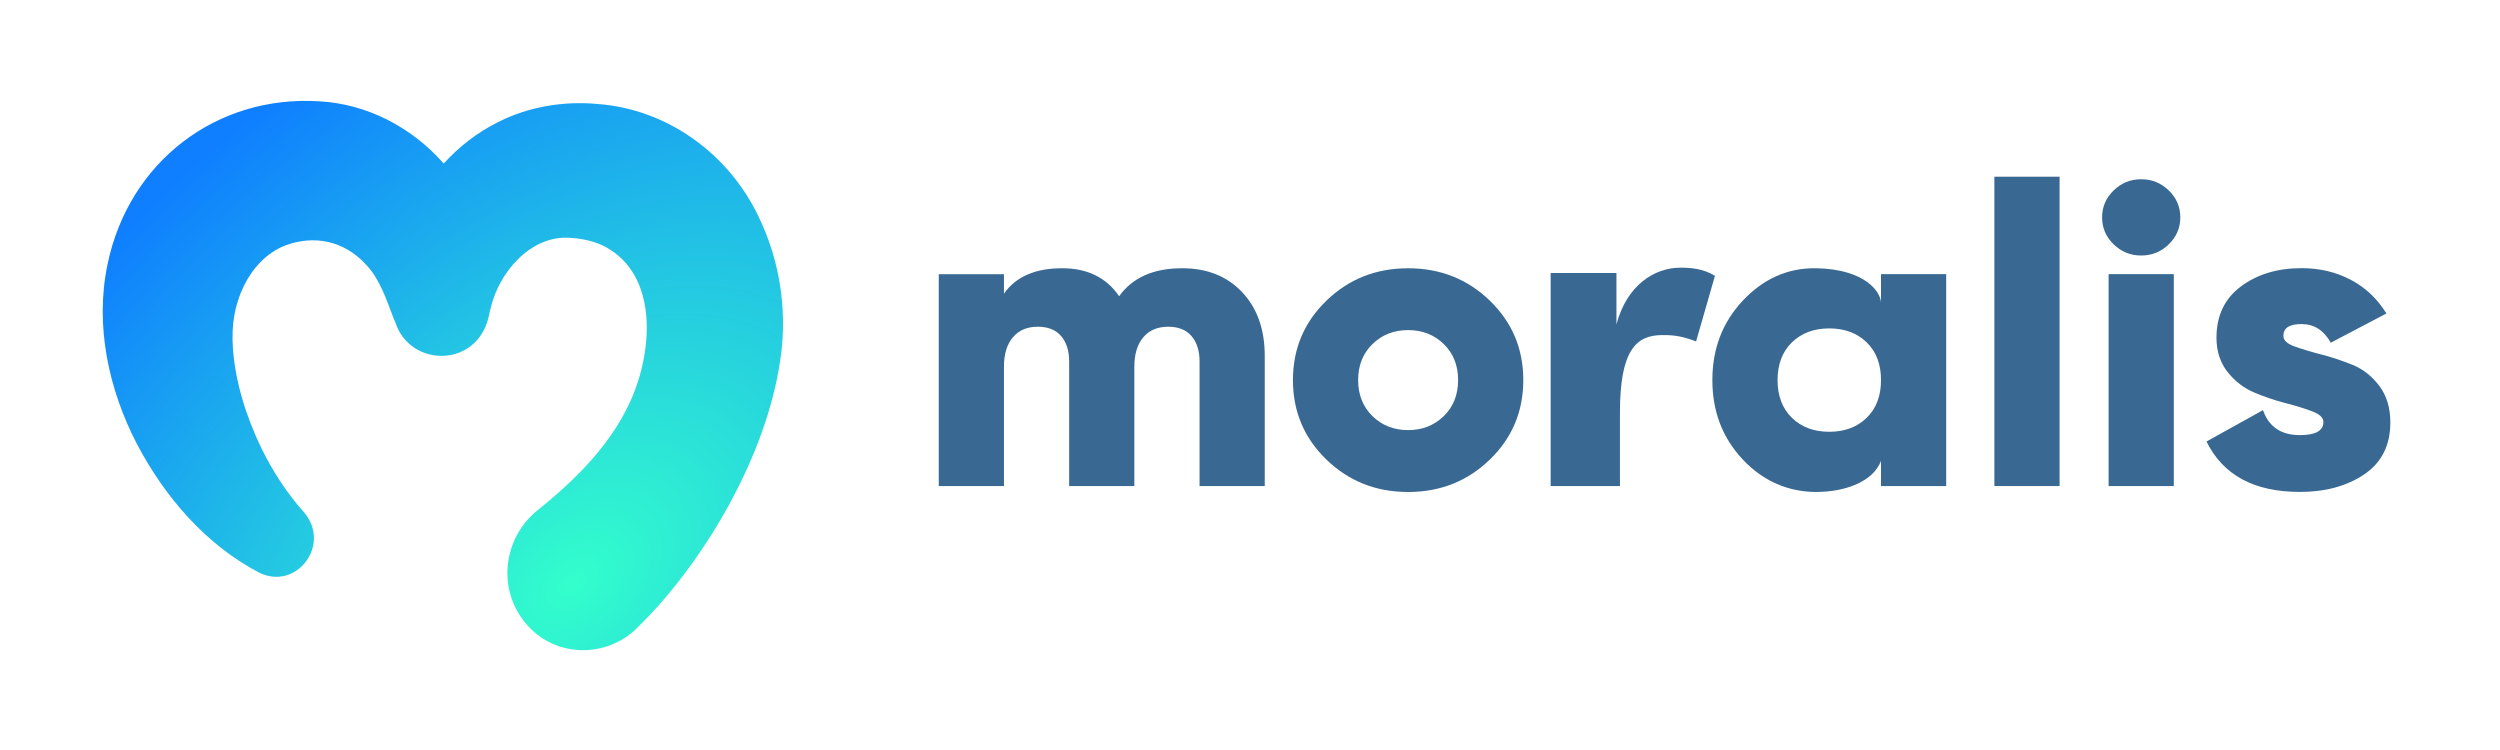
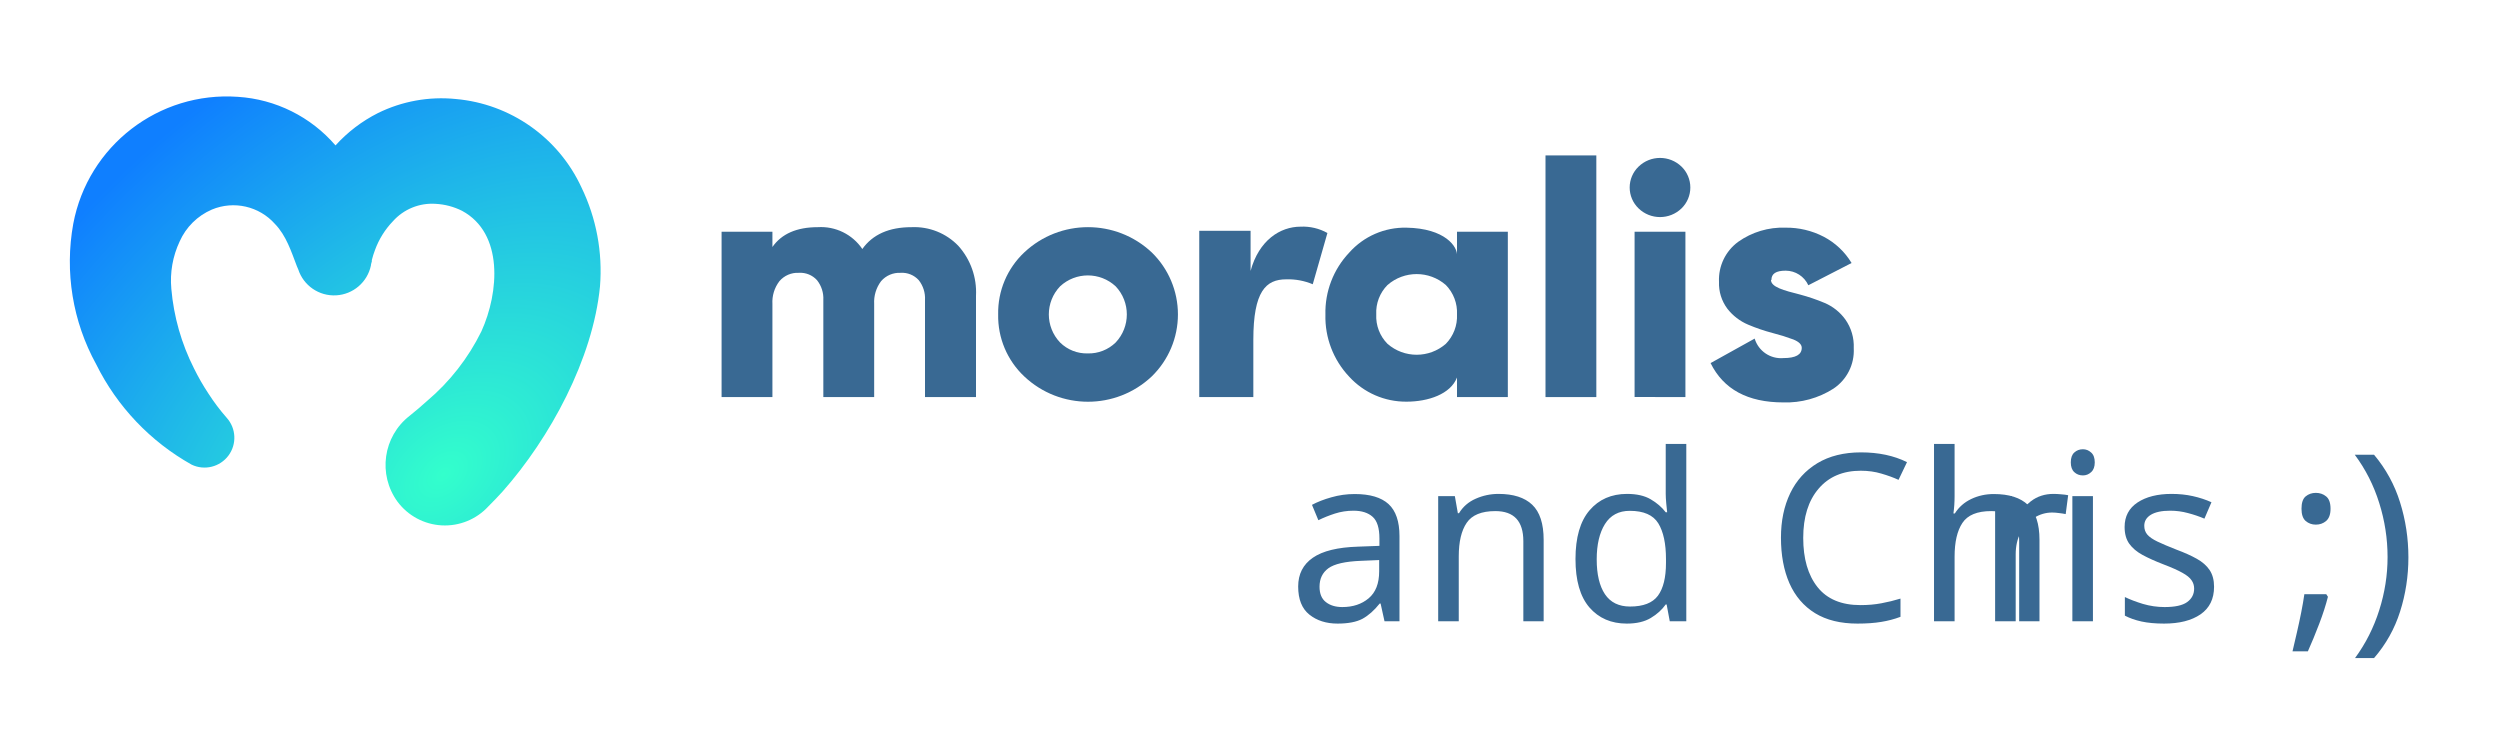
- <svg xmlns="http://www.w3.org/2000/svg" width="300" height="90" viewBox="0 0 300 90" fill="none">
-   <path d="M141.86 32.189C144.849 32.189 147.249 33.147 149.058 35.063C150.867 36.979 151.77 39.528 151.77 42.715V58.326H143.946V43.377C143.946 42.09 143.623 41.072 142.981 40.327C142.338 39.582 141.407 39.207 140.19 39.207C138.902 39.207 137.903 39.631 137.192 40.478C136.479 41.325 136.122 42.496 136.122 43.985V58.326H128.299V43.377C128.299 42.09 127.976 41.072 127.333 40.327C126.691 39.582 125.759 39.207 124.542 39.207C123.254 39.207 122.255 39.631 121.545 40.478C120.831 41.325 120.475 42.496 120.475 43.985V58.326H112.651V32.9H120.475V35.239C121.901 33.204 124.231 32.189 127.463 32.189C130.489 32.189 132.765 33.309 134.297 35.546C135.896 33.309 138.418 32.189 141.86 32.189V32.189Z" fill="#396993" />
-   <path d="M178.78 55.148C176.102 57.74 172.832 59.039 168.974 59.039C165.116 59.039 161.847 57.743 159.169 55.148C156.491 52.555 155.153 49.377 155.153 45.614C155.153 41.85 156.491 38.672 159.169 36.08C161.847 33.488 165.116 32.192 168.974 32.192C172.832 32.192 176.102 33.488 178.78 36.08C181.457 38.672 182.796 41.85 182.796 45.614C182.796 49.377 181.457 52.555 178.78 55.148ZM164.697 49.935C165.844 51.054 167.27 51.612 168.974 51.612C170.678 51.612 172.102 51.052 173.251 49.935C174.398 48.815 174.972 47.376 174.972 45.611C174.972 43.846 174.398 42.408 173.251 41.288C172.105 40.168 170.678 39.611 168.974 39.611C167.27 39.611 165.844 40.17 164.697 41.288C163.551 42.405 162.976 43.849 162.976 45.611C162.976 47.373 163.551 48.815 164.697 49.935Z" fill="#396993" />
-   <path d="M194.39 58.329H186.077V32.763H193.974V38.926C195.228 34.21 198.523 32.121 201.662 32.121C202.964 32.121 204.379 32.243 205.795 33.096L203.53 40.969C201.549 40.202 200.417 40.211 199.465 40.211C196.329 40.211 194.393 42.032 194.393 49.534V58.329H194.39Z" fill="#396993" />
-   <path d="M225.719 32.899H233.543V58.326H225.719V55.315C224.732 57.874 221.287 59.036 217.949 59.036C214.612 59.036 211.569 57.74 209.135 55.145C206.701 52.553 205.483 49.374 205.483 45.611C205.483 41.847 206.701 38.67 209.135 36.077C211.569 33.485 214.507 32.129 217.949 32.189C223.882 32.291 225.864 35.133 225.719 36.555V32.899ZM215.028 50.136C216.175 51.256 217.669 51.813 219.515 51.813C221.36 51.813 222.852 51.253 224.001 50.136C225.15 49.019 225.722 47.51 225.722 45.611C225.722 43.712 225.148 42.203 224.001 41.086C222.855 39.969 221.357 39.409 219.515 39.409C217.672 39.409 216.177 39.969 215.028 41.086C213.882 42.206 213.307 43.712 213.307 45.611C213.307 47.51 213.882 49.019 215.028 50.136Z" fill="#396993" />
-   <path d="M239.326 58.326V21.205H247.15V58.326H239.326Z" fill="#396993" />
-   <path d="M260.256 29.315C259.333 30.213 258.229 30.662 256.944 30.662C255.659 30.662 254.552 30.213 253.632 29.315C252.709 28.417 252.251 27.34 252.251 26.086C252.251 24.832 252.712 23.755 253.632 22.857C254.552 21.959 255.656 21.509 256.944 21.509C258.232 21.509 259.333 21.959 260.256 22.857C261.176 23.755 261.637 24.832 261.637 26.086C261.637 27.34 261.176 28.417 260.256 29.315ZM253.032 58.326V32.899H260.856V58.326H253.032Z" fill="#396993" />
-   <path d="M274.01 40.324C274.01 40.833 274.454 41.248 275.34 41.569C276.226 41.89 277.296 42.214 278.547 42.536C279.798 42.857 281.049 43.272 282.303 43.781C283.554 44.289 284.624 45.128 285.51 46.296C286.396 47.465 286.841 48.931 286.841 50.694C286.841 53.44 285.796 55.517 283.71 56.922C281.624 58.329 279.051 59.031 275.991 59.031C270.497 59.031 266.76 57.015 264.779 52.979L271.558 49.216C272.255 51.217 273.729 52.214 275.991 52.214C277.868 52.214 278.807 51.689 278.807 50.637C278.807 50.128 278.363 49.705 277.477 49.366C276.591 49.028 275.521 48.698 274.27 48.374C273.019 48.053 271.768 47.629 270.514 47.104C269.263 46.578 268.193 45.756 267.307 44.636C266.421 43.516 265.976 42.143 265.976 40.517C265.976 37.874 266.959 35.822 268.923 34.363C270.887 32.905 273.313 32.178 276.198 32.178C278.355 32.178 280.319 32.644 282.091 33.576C283.863 34.508 285.289 35.856 286.368 37.618L279.693 41.126C278.858 39.633 277.692 38.889 276.198 38.889C274.703 38.889 274.007 39.363 274.007 40.313L274.01 40.324Z" fill="#396993" />
-   <path d="M91.08 26.095C87.457 18.421 80.067 13.108 71.737 12.48C67.656 12.099 63.444 12.792 59.764 14.653C57.294 15.883 55.094 17.591 53.246 19.625C49.434 15.287 44.047 12.446 38.234 12.153C26.012 11.414 15.478 19.358 12.911 31.686C11.351 39.07 13.052 46.781 16.429 53.276C19.8 59.683 24.719 65.379 31.118 68.726C35.585 70.908 39.771 65.374 36.505 61.504C35.463 60.333 34.503 59.089 33.629 57.759C32.816 56.526 32.086 55.23 31.424 53.904C29.584 50.119 28.212 45.858 27.94 41.661C27.778 38.993 28.127 36.695 29.23 34.374C30.275 32.209 31.967 30.348 34.189 29.473C37.645 28.157 41.251 28.865 43.878 31.706C45.584 33.47 46.365 35.939 47.237 38.218C47.302 38.383 47.373 38.542 47.447 38.698C49.182 44.071 57.135 44.207 58.621 38.096C58.666 37.888 58.712 37.678 58.76 37.465C58.768 37.431 58.777 37.399 58.785 37.365C58.794 37.331 58.799 37.297 58.808 37.26C58.935 36.715 59.082 36.169 59.272 35.661C59.864 34.021 60.849 32.439 62.032 31.231C63.815 29.41 66.088 28.311 68.575 28.555C69.968 28.634 71.539 29.015 72.671 29.632C79.022 33.089 78.36 42.175 75.637 48.162C73.724 52.355 70.661 55.864 67.265 58.896C66.424 59.643 65.465 60.467 64.596 61.163C60.614 64.268 59.595 70.147 62.742 74.36C66.119 78.991 72.844 79.216 76.707 75.096C77.466 74.343 78.199 73.562 78.92 72.775C86.209 64.603 92.832 52.475 93.862 41.297C94.287 36.073 93.361 30.851 91.077 26.095H91.08Z" fill="url(#paint0_radial_793_4459)" />
+ <svg xmlns="http://www.w3.org/2000/svg" id="Layer_1" data-name="Layer 1" viewBox="0 0 300 90">
  <defs>
-     <radialGradient id="paint0_radial_793_4459" cx="0" cy="0" r="1" gradientUnits="userSpaceOnUse" gradientTransform="translate(68.5409 70.1613) rotate(-131.427) scale(67.7597 102.847)">
-       <stop stop-color="#33FFCC" />
-       <stop offset="1" stop-color="#0F7FFF" />
+     <style>.cls-1,.cls-3{fill:#396993;}.cls-2{fill:url(#radial-gradient);}.cls-3{font-size:28px;font-family:MyriadPro-Regular, Myriad Pro;}.cls-4{letter-spacing:0em;}</style>
+     <radialGradient id="radial-gradient" cx="-108.04" cy="302.62" r="0.78" gradientTransform="matrix(-44.83, -50.81, -77.11, 68.05, 18544.56, -26025.68)" gradientUnits="userSpaceOnUse">
+       <stop offset="0" stop-color="#3fc" />
+       <stop offset="1" stop-color="#0f7fff" />
    </radialGradient>
  </defs>
+   <path class="cls-1" d="M109.41,27.26A7.33,7.33,0,0,1,115,29.5a8.33,8.33,0,0,1,2.12,6V47.65H111V36a3.52,3.52,0,0,0-.75-2.38,2.7,2.7,0,0,0-2.18-.88,2.9,2.9,0,0,0-2.34,1,4.17,4.17,0,0,0-.83,2.74V47.65h-6.1V36a3.52,3.52,0,0,0-.76-2.38,2.7,2.7,0,0,0-2.18-.88,2.87,2.87,0,0,0-2.33,1,4.12,4.12,0,0,0-.84,2.74V47.65h-6.1V27.81h6.1v1.83q1.66-2.38,5.45-2.38a6,6,0,0,1,5.34,2.62q1.86-2.62,5.9-2.62Z" />
+   <path class="cls-1" d="M138.21,45.17a11.15,11.15,0,0,1-15.3,0,9.94,9.94,0,0,1-3.13-7.44,9.94,9.94,0,0,1,3.13-7.44,11.17,11.17,0,0,1,15.3,0,10.38,10.38,0,0,1,0,14.88Zm-11-4.07a4.54,4.54,0,0,0,3.33,1.31,4.62,4.62,0,0,0,3.34-1.31,4.91,4.91,0,0,0,0-6.74,4.9,4.9,0,0,0-6.67,0,4.88,4.88,0,0,0,0,6.74Z" />
+   <path class="cls-1" d="M150.39,47.65h-6.48V27.7h6.16v4.81c1-3.68,3.55-5.31,6-5.31a6,6,0,0,1,3.22.76l-1.76,6.15a7.6,7.6,0,0,0-3.18-.59c-2.44,0-3.95,1.42-3.95,7.27v6.86Z" />
+   <path class="cls-1" d="M174.84,27.81h6.1V47.65h-6.1V45.3c-.77,2-3.46,2.9-6.06,2.9a9.22,9.22,0,0,1-6.88-3,10.45,10.45,0,0,1-2.85-7.44,10.45,10.45,0,0,1,2.85-7.44,8.93,8.93,0,0,1,6.88-3c4.63.08,6.17,2.29,6.06,3.4ZM166.5,41.26a5.33,5.33,0,0,0,7,0,4.72,4.72,0,0,0,1.34-3.53,4.72,4.72,0,0,0-1.34-3.53,5.33,5.33,0,0,0-7,0,4.69,4.69,0,0,0-1.35,3.53A4.69,4.69,0,0,0,166.5,41.26Z" />
+   <path class="cls-1" d="M185.46,47.65v-29h6.1v29Z" />
+   <path class="cls-1" d="M201.79,25a3.71,3.71,0,0,1-5.17,0,3.48,3.48,0,0,1,0-5,3.71,3.71,0,0,1,5.17,0,3.5,3.5,0,0,1,0,5Zm-5.64,22.64V27.81h6.1V47.65Z" />
+   <path class="cls-1" d="M212.52,33.6c0,.4.35.72,1,1s1.52.5,2.5.75a22.82,22.82,0,0,1,2.93,1,5.9,5.9,0,0,1,2.5,2,5.55,5.55,0,0,1,1,3.43,5.48,5.48,0,0,1-2.44,4.86,10.54,10.54,0,0,1-6,1.65q-6.42,0-8.74-4.72l5.29-2.94a3.3,3.3,0,0,0,3.45,2.34c1.47,0,2.2-.41,2.2-1.23,0-.4-.34-.73-1-1a23.71,23.71,0,0,0-2.5-.78,21.51,21.51,0,0,1-2.93-1,6.22,6.22,0,0,1-2.5-1.92,5.06,5.06,0,0,1-1-3.22,5.64,5.64,0,0,1,2.3-4.8,9.23,9.23,0,0,1,5.68-1.7,9.66,9.66,0,0,1,4.59,1.09,8.49,8.49,0,0,1,3.34,3.15L217,34.23a3,3,0,0,0-2.72-1.75c-1.17,0-1.71.37-1.71,1.11Z" />
+   <path class="cls-2" d="M69.78,22.5A18.4,18.4,0,0,0,54.69,11.88a17.23,17.23,0,0,0-9.34,1.69,17.56,17.56,0,0,0-5.09,3.88,16.87,16.87,0,0,0-11.71-5.83A18.75,18.75,0,0,0,8.79,26.86a25.51,25.51,0,0,0,2.75,16.85A28.09,28.09,0,0,0,23,55.76a3.58,3.58,0,0,0,4.2-5.63A24.8,24.8,0,0,1,25,47.21a27.17,27.17,0,0,1-1.72-3,26.11,26.11,0,0,1-2.72-9.55,11,11,0,0,1,1-5.69,7.46,7.46,0,0,1,3.86-3.82A6.68,6.68,0,0,1,33,26.88c1.34,1.38,1.95,3.3,2.63,5.08.05.13.1.25.16.37a4.52,4.52,0,0,0,8.72-.47c0-.16.07-.32.11-.49l0-.07s0-.06,0-.09A10.57,10.57,0,0,1,45,30a9.86,9.86,0,0,1,2.15-3.45,6.29,6.29,0,0,1,5.11-2.09,8,8,0,0,1,3.19.84c5,2.7,4.44,9.79,2.32,14.46a25.92,25.92,0,0,1-6.54,8.37c-.65.59-1.4,1.23-2.08,1.77a7.47,7.47,0,0,0-1.45,10.3,7.09,7.09,0,0,0,10.9.57c.59-.58,1.16-1.19,1.73-1.81C66,52.55,71.15,43.08,72,34.36A23,23,0,0,0,69.78,22.5Z" />
+   <text class="cls-3" transform="translate(154.5 74.55)">and Ch<tspan class="cls-4" x="82.54" y="0">r</tspan>
+     <tspan x="91.81" y="0">is ;)</tspan>
+   </text>
</svg>
